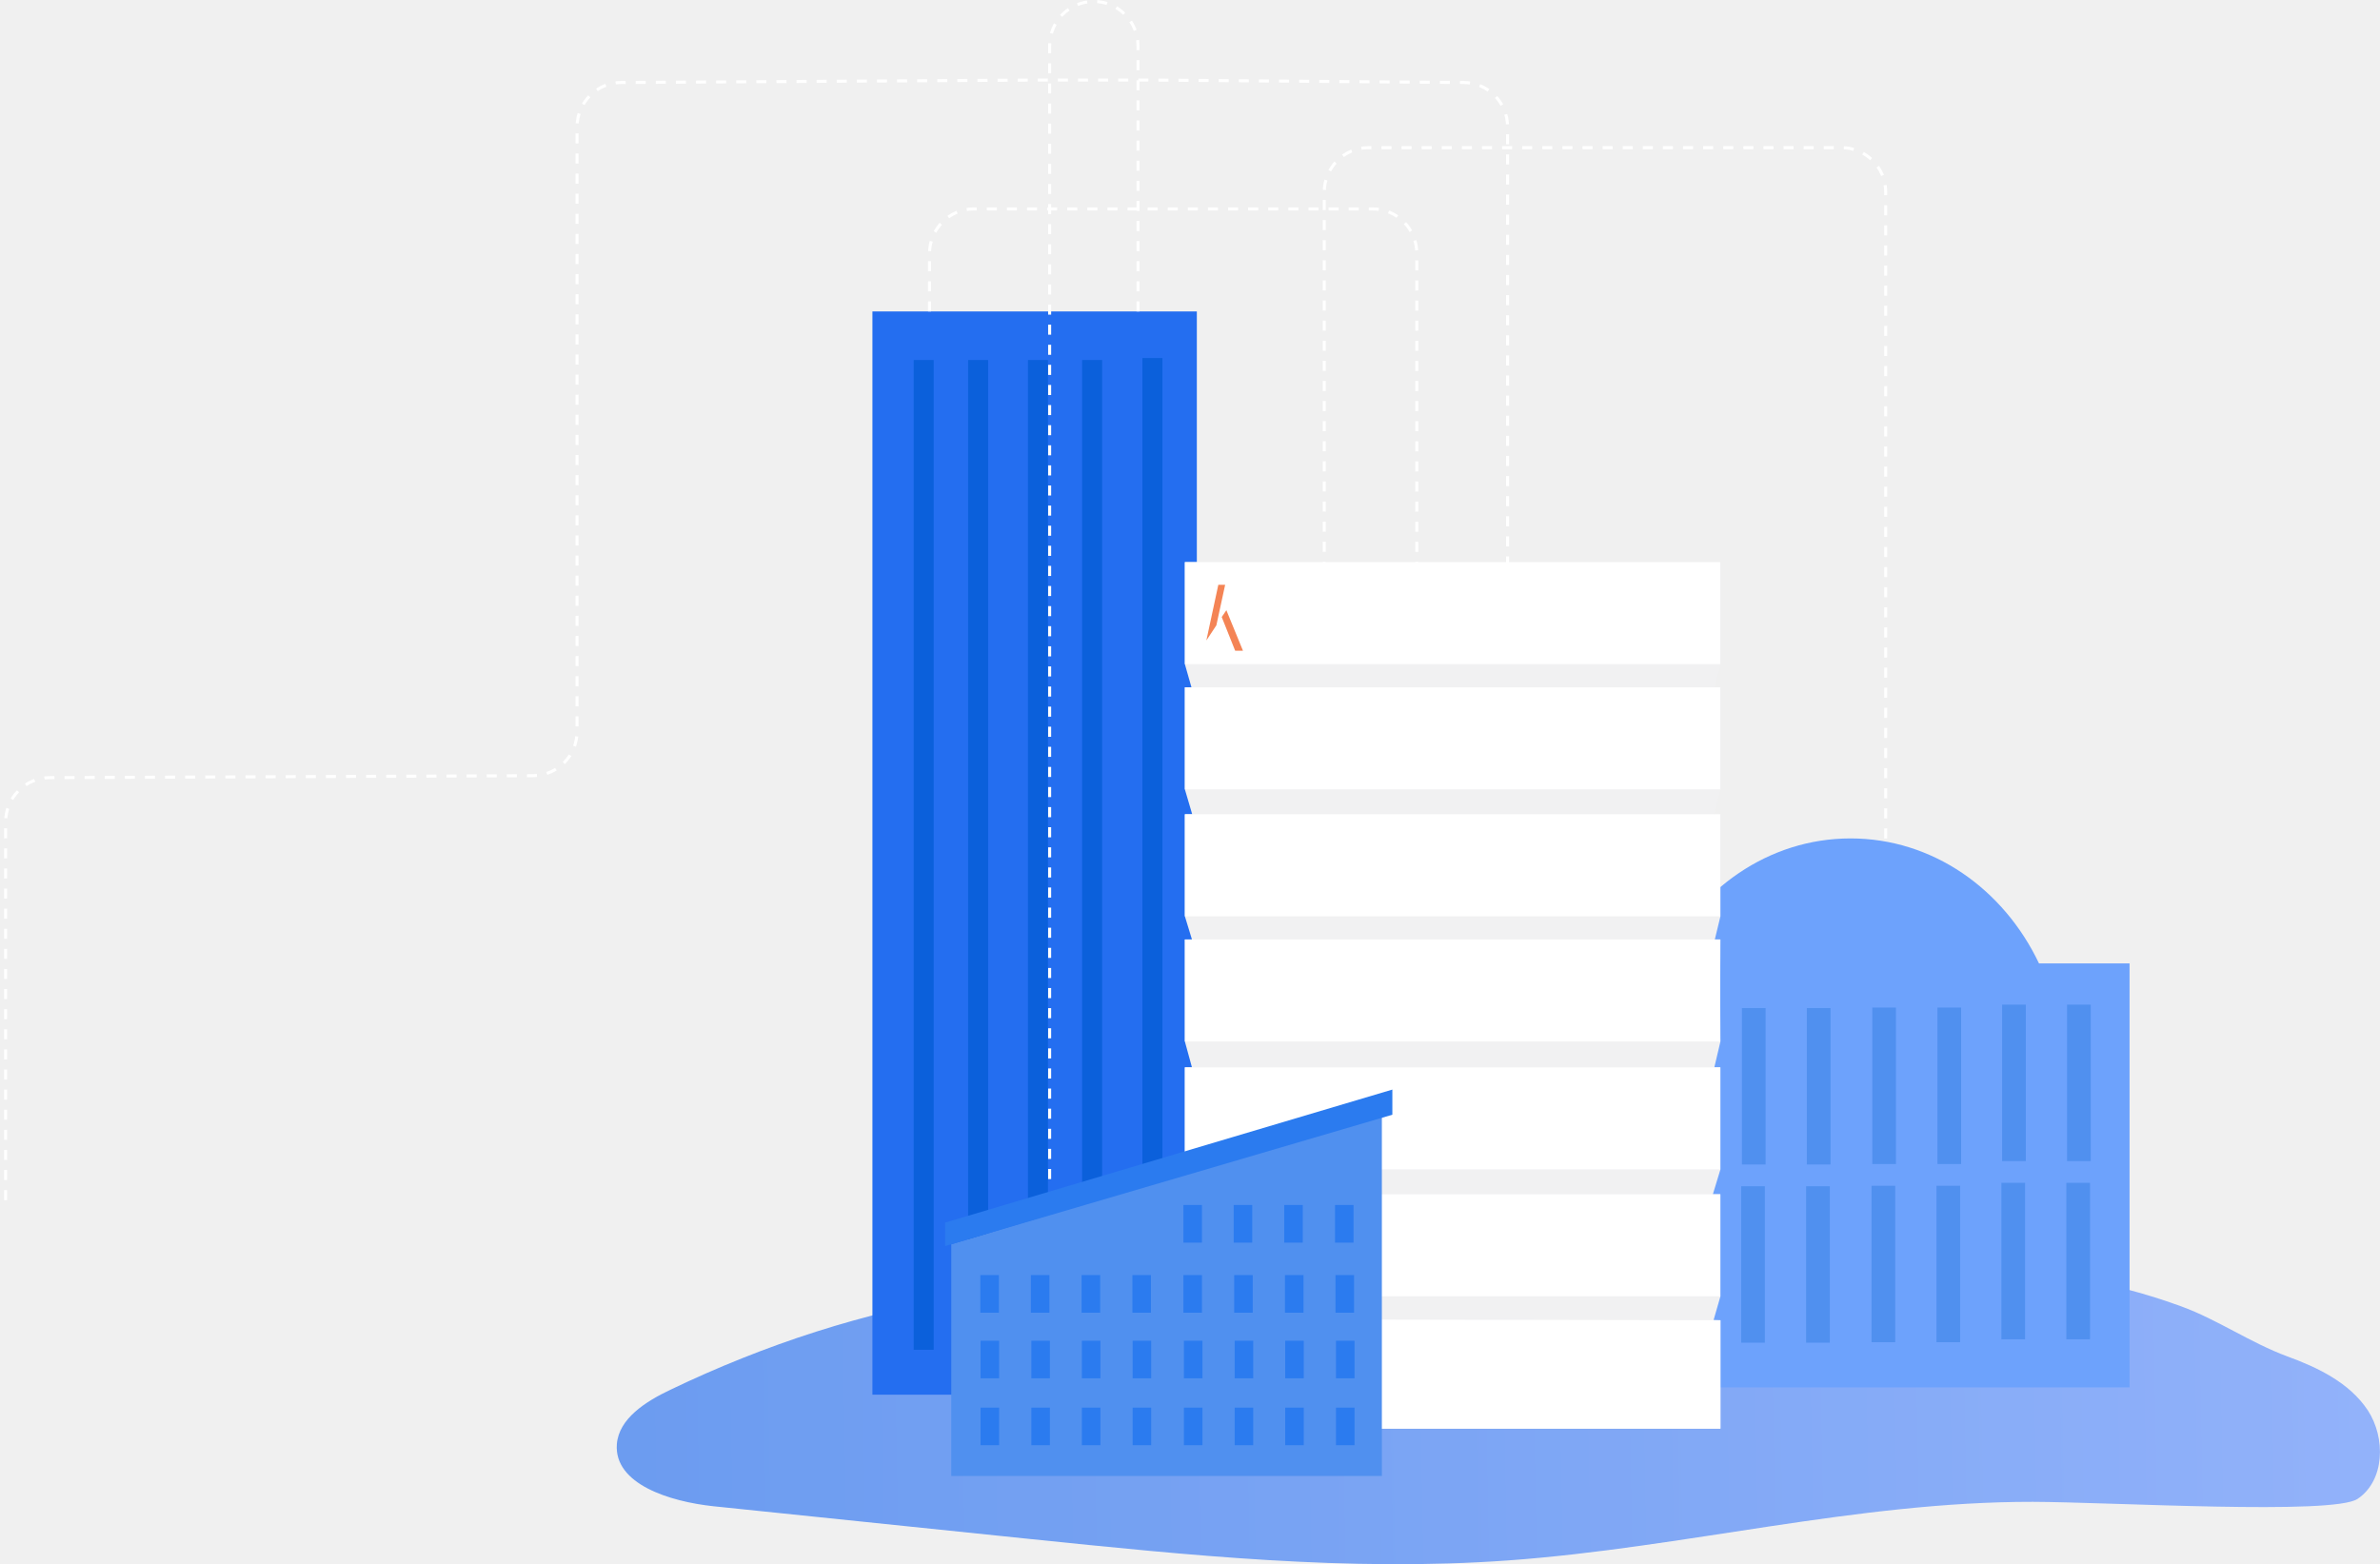
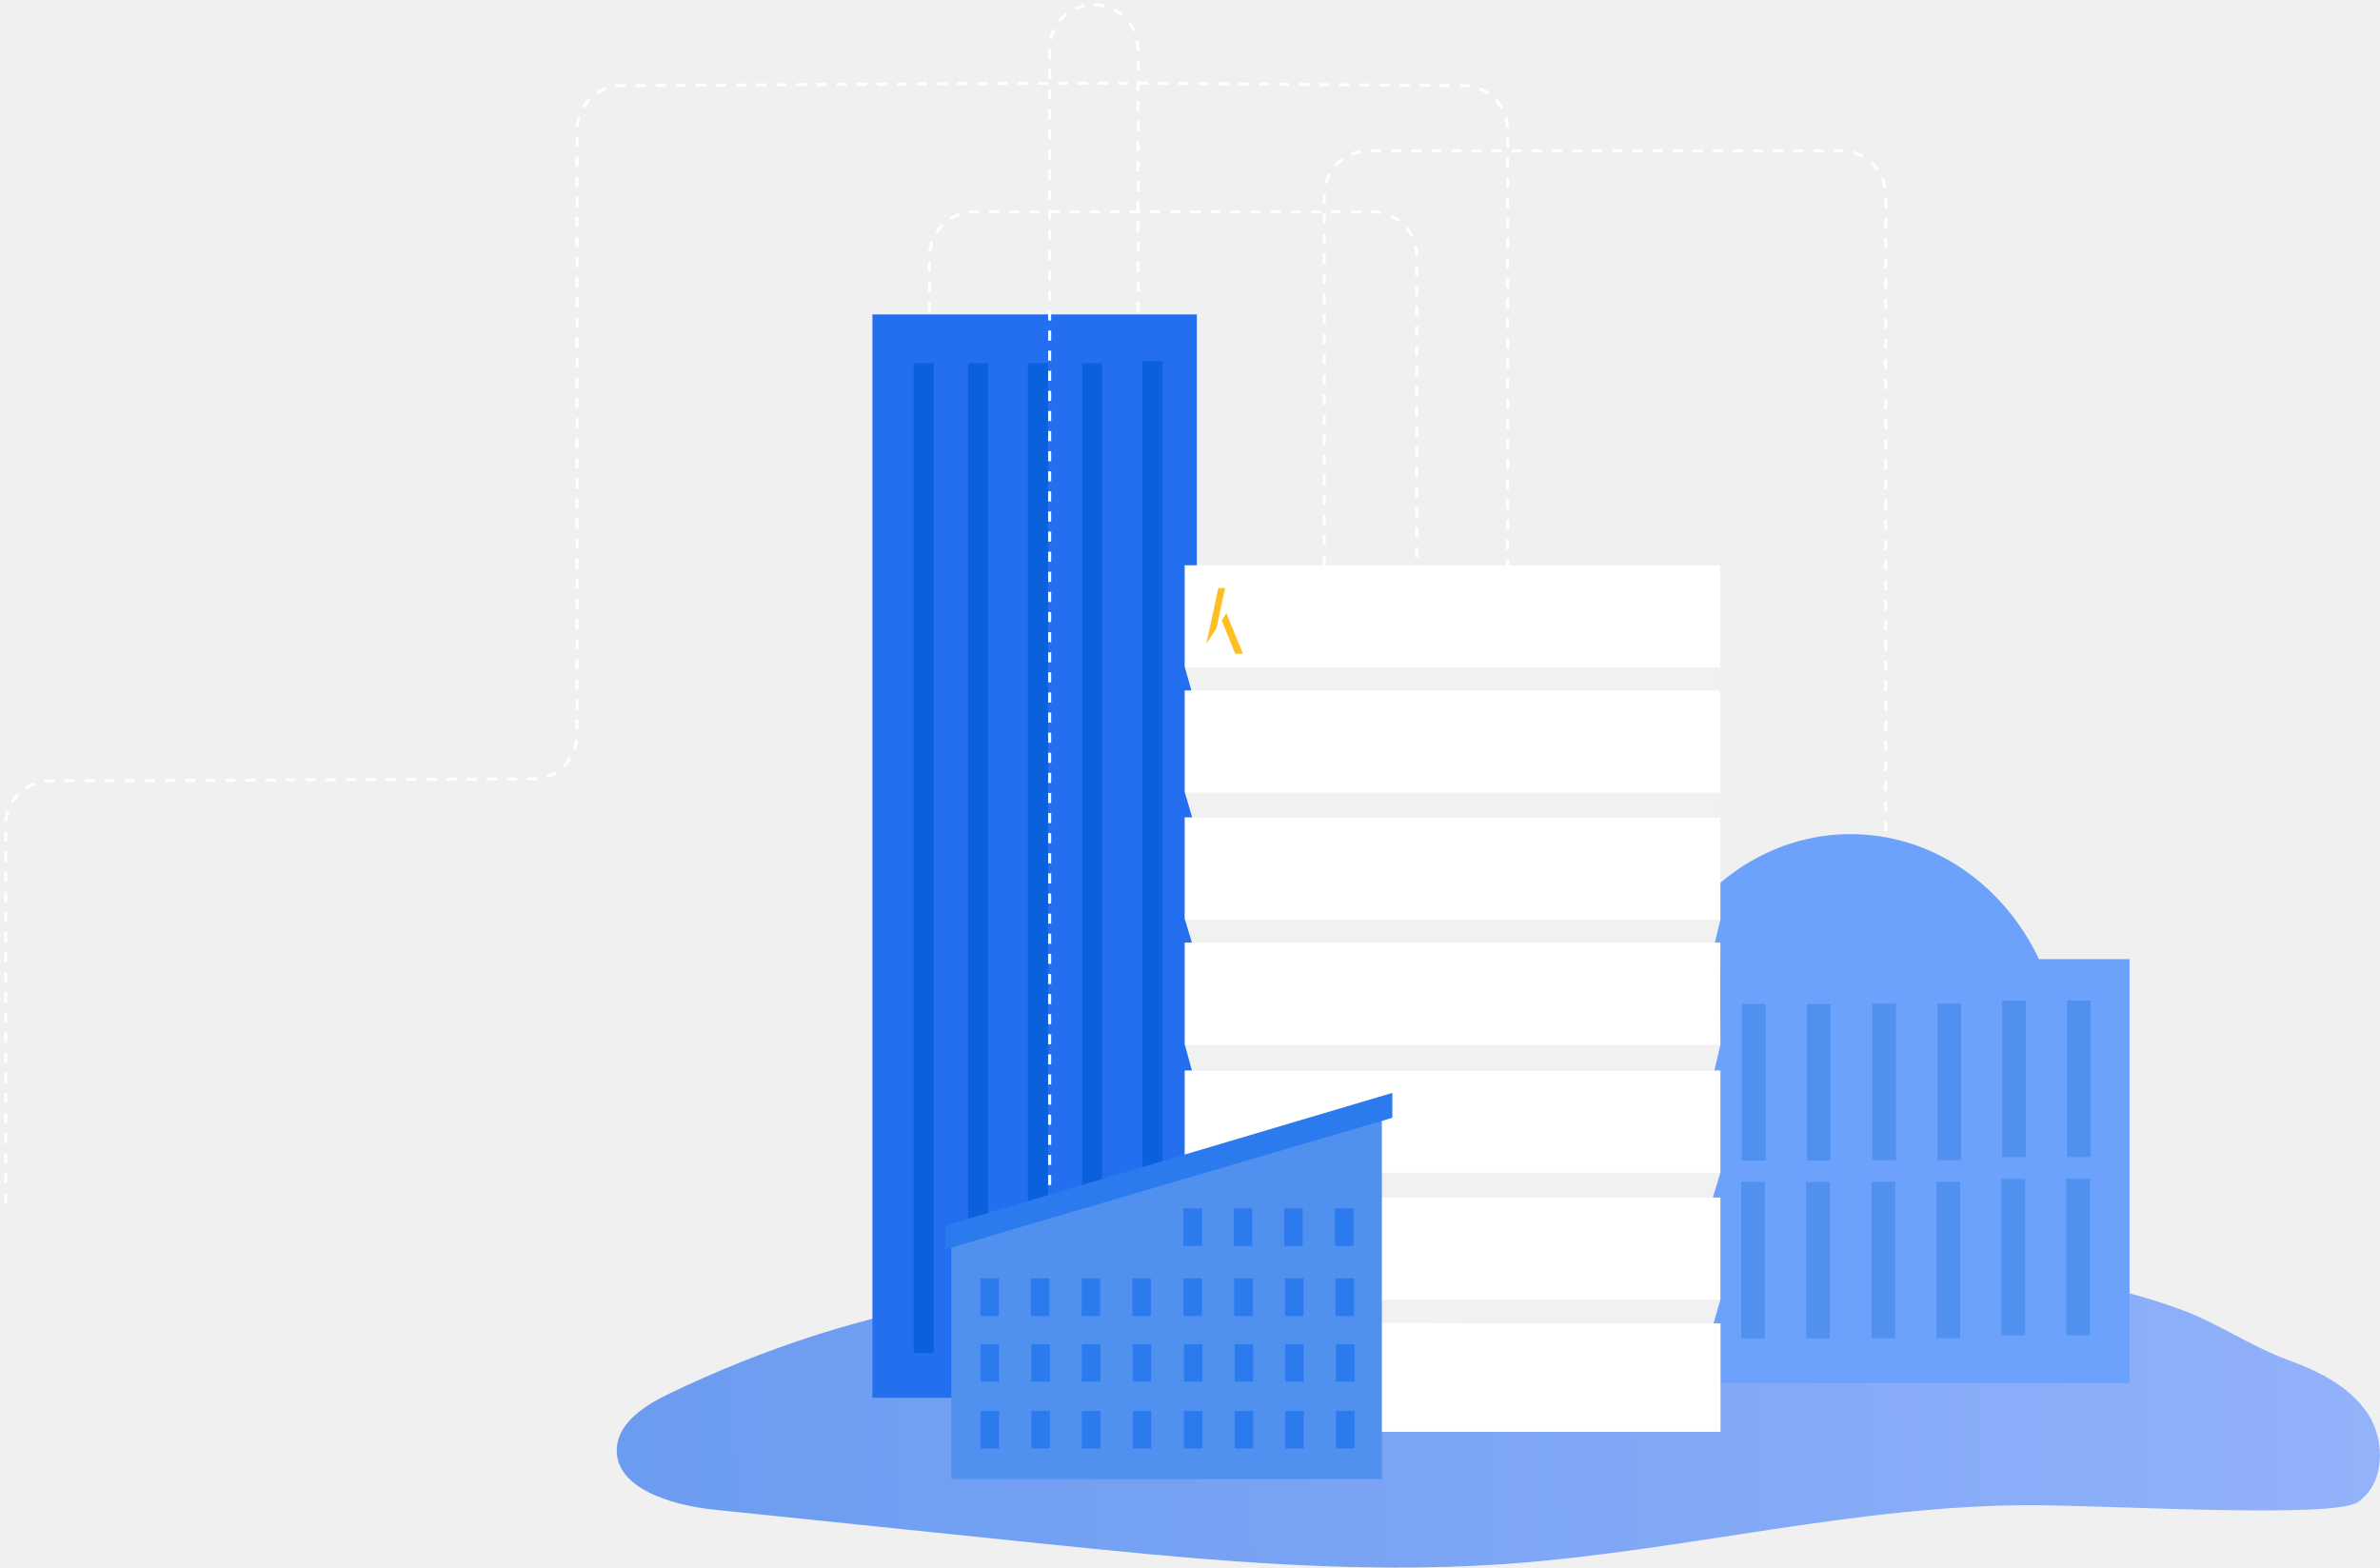
- <svg xmlns="http://www.w3.org/2000/svg" id="landing_buildings" viewBox="0 0 975 640.7">
-   <linearGradient id="landing_buildings-a" gradientUnits="userSpaceOnUse" x1="967.35" y1="575.28" x2="245.38" y2="588.67">
+ <svg xmlns="http://www.w3.org/2000/svg" id="landing_buildings" viewBox="0 0 975 642">
+   <linearGradient id="landing_buildings-a" gradientUnits="userSpaceOnUse" x1="967.35" y1="576.54" x2="245.38" y2="589.93">
    <stop offset="0" stop-color="#5f90ff" />
    <stop offset=".13" stop-color="#568bfd" />
    <stop offset=".7" stop-color="#3276f3" />
    <stop offset="1" stop-color="#246ef0" />
  </linearGradient>
-   <path opacity=".65" fill="url(#landing_buildings-a)" d="M524.2 535.5c-83.7-20.8-172.7-3-249.6 33.9-10.1 4.8-21.1 11.8-21.9 22.3-1.2 16.4 21.8 23.5 39.5 25.4 43.2 4.5 86.3 8.9 129.5 13.4 65.2 6.7 130.8 13.5 196.2 8.8 72-5.2 142.7-24.1 214.9-24 32.2.1 123 5.5 133-1.2 11.2-7.5 11.6-25 4.2-36.3-7.5-11.3-20.4-17.5-33-22.1-15.1-5.6-28.7-15.1-43.2-20.4-120.5-44.3-198.4 31.7-369.6.2" />
-   <path fill="#246EF0" d="M357.4 127.6h132.9v443.8H357.4z" />
-   <path fill="#0B60DB" d="M374.3 147.5h8.2V553h-8.2zM396.6 147.5h8.2V553h-8.2zM421.1 147.5h8.2V553h-8.2zM443.3 147.5h8.2V553h-8.2zM468 146.7h8.2v405.5H468z" />
+   <path opacity=".65" fill="url(#landing_buildings-a)" d="M524.2 536.8c-83.7-20.8-172.7-3-249.6 33.9-10.1 4.8-21.1 11.8-21.9 22.3-1.2 16.4 21.8 23.5 39.5 25.4 43.2 4.5 86.3 8.9 129.5 13.4 65.2 6.7 130.8 13.5 196.2 8.8 72-5.2 142.7-24.1 214.9-24 32.2.1 123 5.5 133-1.2 11.2-7.5 11.6-25 4.2-36.3-7.5-11.3-20.4-17.5-33-22.1-15.1-5.6-28.7-15.1-43.2-20.4-120.5-44.4-198.4 31.6-369.6.2" />
+   <path fill="#246EF0" d="M357.4 128.8h132.9v443.8H357.4z" />
+   <path fill="#0B60DB" d="M374.3 148.8h8.2v405.5h-8.2zM396.6 148.8h8.2v405.5h-8.2zM421.1 148.8h8.2v405.5h-8.2zM443.3 148.8h8.2v405.5h-8.2zM468 148h8.2v405.5H468z" />
  <g>
-     <path fill="#6DA2FC" d="M835.3 394.7c-14.5-30.5-43.6-51.2-77.2-51.2s-62.7 20.8-77.2 51.2h-37.2v173.7h228.7V394.7h-37.1z" />
-     <path fill="#5090EF" d="M660.4 414.2h9.7v64.1h-9.7zM687.1 414.2h9.7v64.1h-9.7zM660.1 487.2h9.7v64.1h-9.7zM686.7 487.2h9.7v64.1h-9.7zM713.6 413h9.7v64.1h-9.7zM740.2 413h9.7v64.1h-9.7zM713.3 486h9.7v64.1h-9.7zM739.9 486h9.7v64.1h-9.7zM767 412.8h9.7v64.1H767zM793.7 412.8h9.7v64.1h-9.7zM766.7 485.8h9.7v64.1h-9.7zM793.3 485.8h9.7v64.1h-9.7zM820.2 411.6h9.7v64.1h-9.7zM846.8 411.6h9.7v64.1h-9.7zM819.9 484.6h9.7v64.1h-9.7zM846.5 484.6h9.7v64.1h-9.7z" />
+     <path fill="#6DA2FC" d="M835.3 392.9c-14.5-30.5-43.6-51.2-77.2-51.2s-62.7 20.8-77.2 51.2h-37.2v173.7h228.7V392.9h-37.1z" />
+     <path fill="#5090EF" d="M660.4 412.5h9.7v64.1h-9.7zM687.1 412.5h9.7v64.1h-9.7zM660.1 485.4h9.7v64.1h-9.7zM686.7 485.4h9.7v64.1h-9.7zM713.6 411.3h9.7v64.1h-9.7zM740.2 411.3h9.7v64.1h-9.7zM713.3 484.2h9.7v64.1h-9.7zM739.9 484.2h9.7v64.1h-9.7zM767 411.1h9.7v64.1H767zM793.7 411.1h9.7v64.1h-9.7zM766.7 484.1h9.7v64.1h-9.7zM793.3 484.1h9.7v64.1h-9.7zM820.2 409.9h9.7V474h-9.7zM846.8 409.9h9.7V474h-9.7zM819.9 482.9h9.7V547h-9.7zM846.5 482.9h9.7V547h-9.7z" />
  </g>
  <g>
-     <path fill="#F1F1F2" d="M485.4 262.4v9.7l2.7 9.5h-2.7v41.8l3 10.2h-3v41.8l2.9 9.5h-2.9v41.8l2.9 10.6h-2.9v41.5l3.1 10.5h-3.1v41.8l2.4 9.4h-2.3v44.8h219.3v-44.4l-2.8-.1 2.8-9.7v-41.8h-3.1l3.1-10.2v-41.8h-2.5l2.5-10.6-.1-20.7.1-21.1h-2.3l2.3-9.5v-41.8h-2.6l2.6-10.2v-41.8h-2.5l2.5-9.5v-41.8H485.4z" />
-     <path fill="#FFF" d="M485.4 585.3v-44.8l219.4.4v44.4zM485.4 230.3h219.3v41.8H485.4z" />
-     <path fill="#F48455" d="M498.3 256.2l3.6-16.6h-2.8l-4.9 22.8zM502.4 250l-1.9 2.8 5.5 13.8h3.2z" />
-     <path fill="#FFF" d="M485.4 281.6h219.3v41.8H485.4zM485.4 333.6h219.3v41.8H485.4zM485.4 384.9h219.3v41.8H485.4zM485.4 437.3h219.3v41.8H485.4zM485.4 489.3h219.3v41.8H485.4z" />
+     <path fill="#F1F1F2" d="M485.4 263.7v9.7l2.7 9.5h-2.7v41.8l3 10.2h-3v41.7l2.9 9.6h-2.9V428l2.9 10.6h-2.9V480l3.1 10.6h-3.1v41.7l2.4 9.5h-2.3v44.7h219.3v-44.3l-2.8-.1 2.8-9.8v-41.7h-3.1l3.1-10.3v-41.7h-2.5l2.5-10.6-.1-20.8.1-21h-2.3l2.3-9.6v-41.7h-2.6l2.6-10.2v-41.8h-2.5l2.5-9.5v-41.8H485.4z" />
+     <path fill="#FFF" d="M485.4 586.5v-44.7l219.4.4v44.3zM485.4 231.6h219.3v41.8H485.4z" />
+     <path fill="#FEBF24" d="M498.3 257.5l3.6-16.6h-2.8l-4.9 22.8zM502.4 251.2l-1.9 2.9 5.5 13.7h3.2z" />
+     <path fill="#FFF" d="M485.4 282.9h219.3v41.8H485.4zM485.4 334.9h219.3v41.8H485.4zM485.4 386.2h219.3V428H485.4zM485.4 438.6h219.3v41.8H485.4zM485.4 490.6h219.3v41.8H485.4z" />
  </g>
  <g id="dashedlines" fill="none" stroke="#FFF" stroke-width="1.24" stroke-miterlimit="10" stroke-dasharray="4.118,4.118">
-     <path d="M2.3 491.7V336.8c0-10 8.1-18.2 18.1-18.2l197.9-.8c10 0 18.1-8.1 18.1-18.2V52c0-10 8.1-18.2 18.1-18.2l170.8-1h46.1l128.1 1c10 0 18.1 8.1 18.1 18.2v182.7" />
-     <path d="M542.5 234.3V78.7c0-10 8.1-18.2 18.1-18.2h193.8c10 0 18.1 8.1 18.1 18.2v268" />
-     <path d="M380.8 127.6v-23.8c0-10 8.1-18.2 18.1-18.2h163.4c10 0 18.1 8.1 18.1 18.2v130.5" />
-     <path d="M466.2 127.6V18.8c0-10-8.1-18.2-18.1-18.2-10 0-18.1 8.1-18.1 18.2v467.5" />
+     <path d="M2.3 493V338.1c0-10 8.1-18.2 18.1-18.2l197.9-.8c10 0 18.1-8.1 18.1-18.2V53.3c0-10 8.1-18.2 18.1-18.2l170.8-1h46.1l128.1 1c10 0 18.1 8.1 18.1 18.2V232" />
+     <path d="M542.5 231.6V80c0-10 8.1-18.2 18.1-18.2h193.8c10 0 18.1 8.1 18.1 18.2v262" />
+     <path d="M380.8 127.8V105c0-10 8.1-18.2 18.1-18.2h163.4c10 0 18.1 8.1 18.1 18.2v126.5" />
+     <path d="M466.2 127.8V20.1c0-10-8.1-18.2-18.1-18.2-10 0-18.1 8.1-18.1 18.2v467.5" />
  </g>
  <g>
-     <path fill="#5090EF" d="M566.1 456.7l-176.4 53.1v94.9h176.4z" />
-     <path fill="#2B7BEF" d="M401.6 522.4h7.6v15.4h-7.6zM422.3 522.4h7.6v15.4h-7.6zM401.7 549.3h7.6v15.4h-7.6zM422.5 549.3h7.6v15.4h-7.6zM443.1 522.4h7.6v15.4h-7.6zM463.9 522.4h7.6v15.4h-7.6zM443.2 549.3h7.6v15.4h-7.6zM464 549.3h7.6v15.4H464zM484.8 522.4h7.6v15.4h-7.6zM505.6 522.4h7.6v15.4h-7.6zM485 549.3h7.6v15.4H485zM505.8 549.3h7.6v15.4h-7.6zM526.4 522.4h7.6v15.4h-7.6zM547.1 522.4h7.6v15.4h-7.6zM526.5 549.3h7.6v15.4h-7.6zM547.3 549.3h7.6v15.4h-7.6zM401.7 576.7h7.6v15.4h-7.6zM422.5 576.7h7.6v15.4h-7.6zM443.2 576.7h7.6v15.4h-7.6zM464 576.7h7.6v15.4H464zM485 576.7h7.6v15.4H485zM505.8 576.7h7.6v15.4h-7.6zM526.5 576.7h7.6v15.4h-7.6zM547.3 576.7h7.6v15.4h-7.6zM505.4 493.7h7.6v15.4h-7.6zM526.1 493.7h7.6v15.4h-7.6zM546.9 493.7h7.6v15.4h-7.6zM484.8 493.7h7.6v15.4h-7.6zM387.2 500.9v9.6l183.2-53.8v-10.3z" />
+     <path fill="#5090EF" d="M566.1 458l-176.4 53v94.9h176.4z" />
+     <path fill="#2B7BEF" d="M401.6 523.7h7.6v15.4h-7.6zM422.3 523.7h7.6v15.4h-7.6zM401.7 550.6h7.6V566h-7.6zM422.5 550.6h7.6V566h-7.6zM443.1 523.7h7.6v15.4h-7.6zM463.9 523.7h7.6v15.4h-7.6zM443.2 550.6h7.6V566h-7.6zM464 550.6h7.6V566H464zM484.8 523.7h7.6v15.4h-7.6zM505.6 523.7h7.6v15.4h-7.6zM485 550.6h7.6V566H485zM505.8 550.6h7.6V566h-7.6zM526.4 523.7h7.6v15.4h-7.6zM547.1 523.7h7.6v15.4h-7.6zM526.5 550.6h7.6V566h-7.6zM547.3 550.6h7.6V566h-7.6zM401.7 578h7.6v15.4h-7.6zM422.5 578h7.6v15.4h-7.6zM443.2 578h7.6v15.4h-7.6zM464 578h7.6v15.4H464zM485 578h7.6v15.4H485zM505.8 578h7.6v15.4h-7.6zM526.5 578h7.6v15.4h-7.6zM547.3 578h7.6v15.4h-7.6zM505.4 495h7.6v15.4h-7.6zM526.1 495h7.6v15.4h-7.6zM546.9 495h7.6v15.4h-7.6zM484.8 495h7.6v15.4h-7.6zM387.2 502.1v9.6l183.2-53.8v-10.2z" />
  </g>
</svg>
